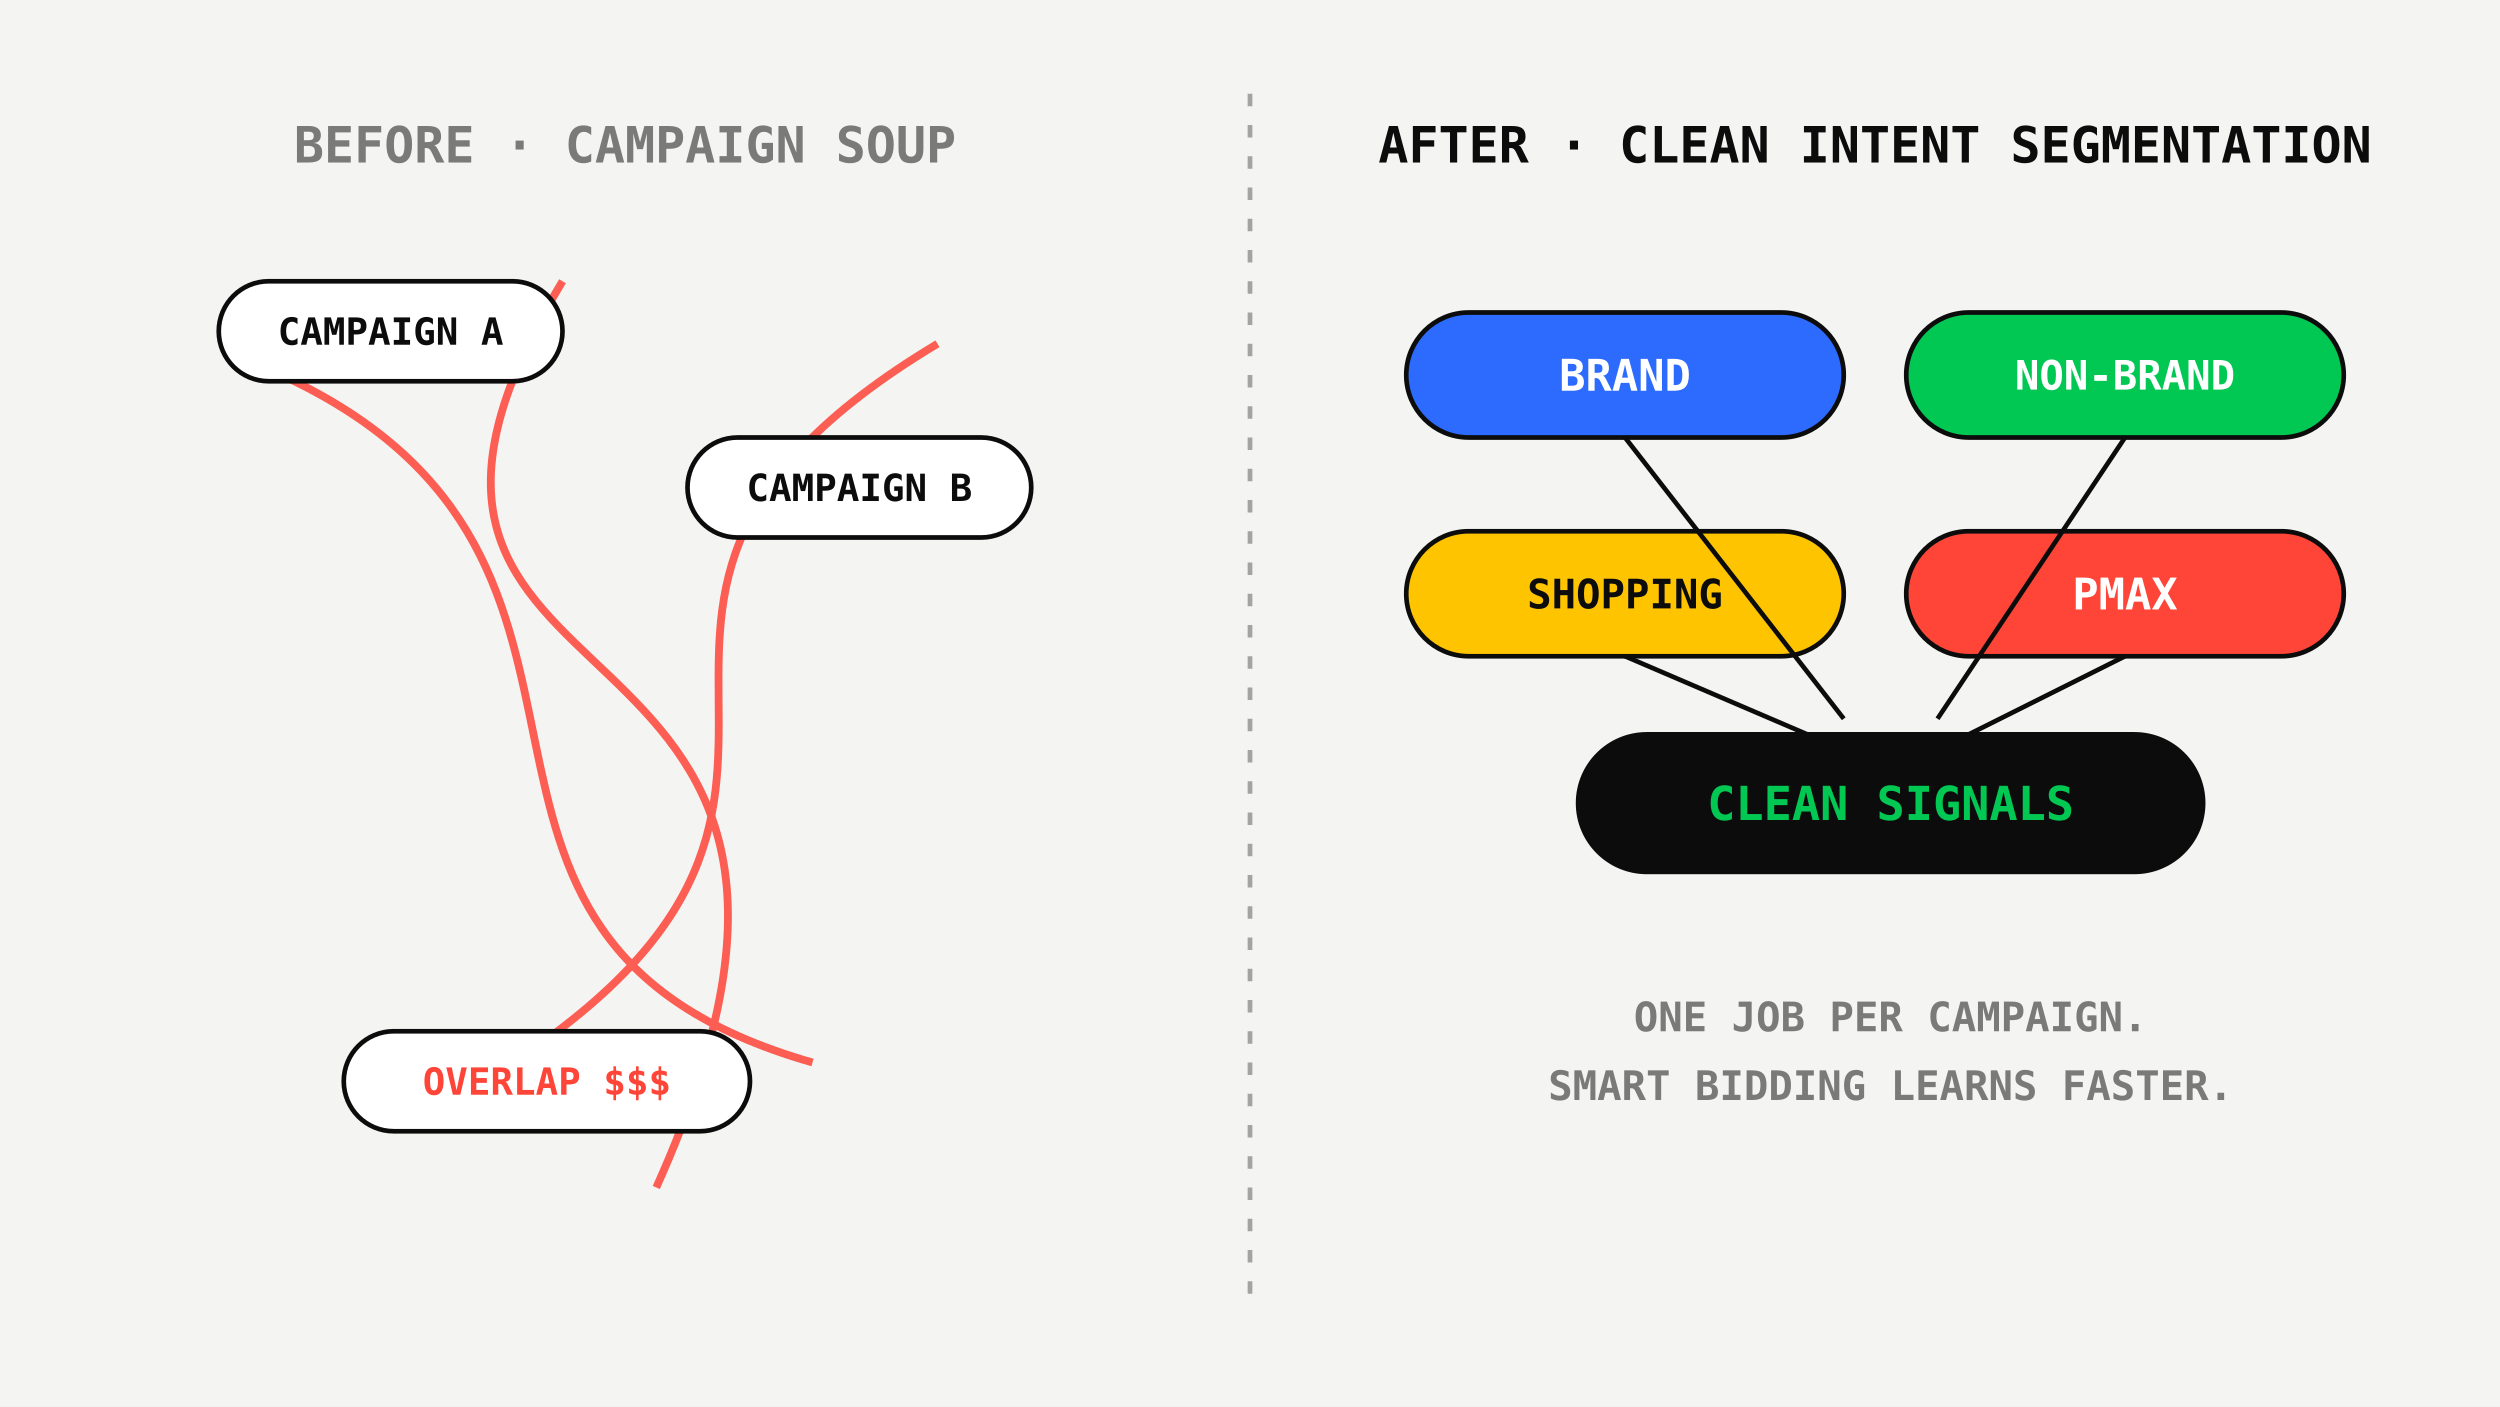
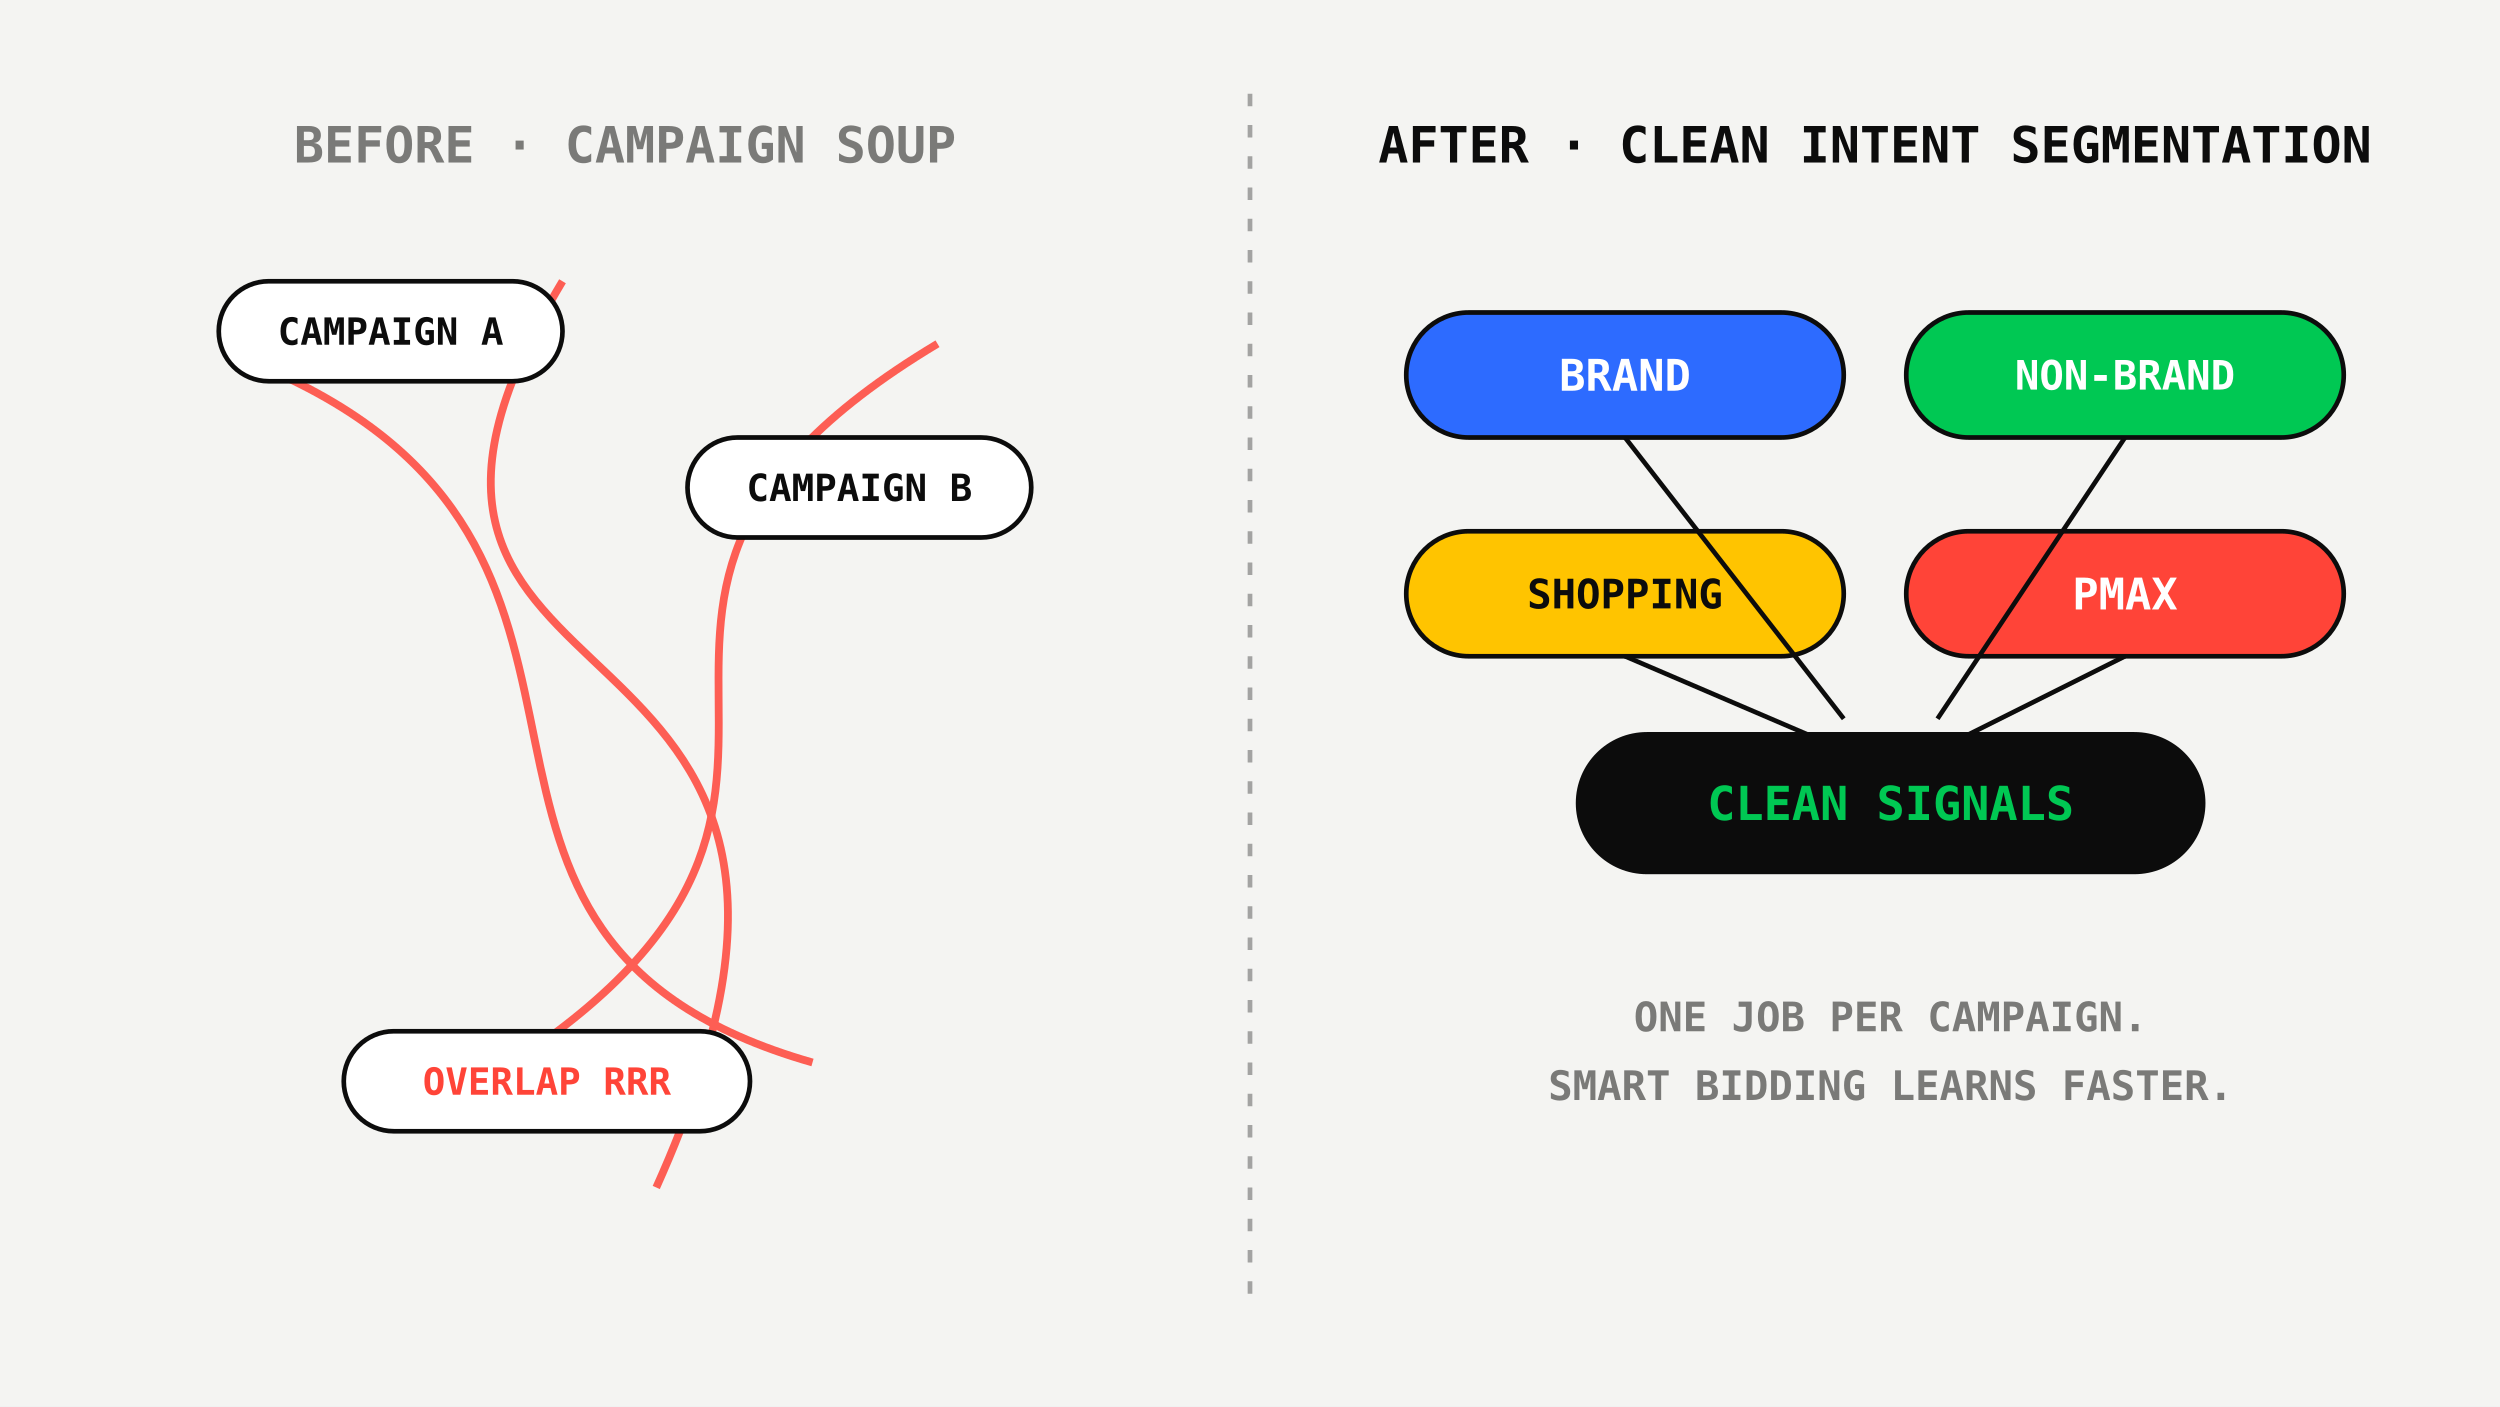
<svg xmlns="http://www.w3.org/2000/svg" viewBox="0 0 800 450" font-family="'JetBrains Mono',monospace">
  <rect width="800" height="450" fill="#F4F4F2" />
  <text x="200" y="52" text-anchor="middle" font-size="16" font-weight="700" fill="#7A7A78">BEFORE · CAMPAIGN SOUP</text>
  <text x="600" y="52" text-anchor="middle" font-size="16" font-weight="700" fill="#0C0C0C">AFTER · CLEAN INTENT SEGMENTATION</text>
  <line x1="400" y1="30" x2="400" y2="420" stroke="#0C0C0C" stroke-width="1.5" stroke-dasharray="4 6" opacity="0.35" />
  <g fill="none" stroke="#FF4438" stroke-width="2.5" opacity="0.85">
    <path d="M90,120 C220,180 120,300 260,340" />
    <path d="M300,110 C150,200 320,260 130,360" />
    <path d="M180,90 C90,240 300,180 210,380" />
  </g>
  <g>
    <rect x="70" y="90" width="110" height="32" rx="16" fill="#FFFFFF" stroke="#0C0C0C" stroke-width="1.5" />
    <text x="125.0" y="110.32" text-anchor="middle" font-size="12" font-weight="700" fill="#0C0C0C">CAMPAIGN A</text>
    <rect x="220" y="140" width="110" height="32" rx="16" fill="#FFFFFF" stroke="#0C0C0C" stroke-width="1.5" />
    <text x="275.0" y="160.32" text-anchor="middle" font-size="12" font-weight="700" fill="#0C0C0C">CAMPAIGN B</text>
    <rect x="110" y="330" width="130" height="32" rx="16" fill="#FFFFFF" stroke="#0C0C0C" stroke-width="1.5" />
-     <text x="175.0" y="350.32" text-anchor="middle" font-size="12" font-weight="700" fill="#FF4438">OVERLAP $$$</text>
+     <text x="175.0" y="350.32" text-anchor="middle" font-size="12" font-weight="700" fill="#FF4438">OVERLAP RRR</text>
  </g>
  <g>
    <rect x="450" y="100" width="140" height="40" rx="20" fill="#2D6BFF" stroke="#0C0C0C" stroke-width="1.5" />
    <text x="520.0" y="125.04" text-anchor="middle" font-size="14" font-weight="700" fill="#FFFFFF">BRAND</text>
    <rect x="610" y="100" width="140" height="40" rx="20" fill="#00C853" stroke="#0C0C0C" stroke-width="1.5" />
    <text x="680.0" y="124.68" text-anchor="middle" font-size="13" font-weight="700" fill="#FFFFFF">NON-BRAND</text>
    <rect x="450" y="170" width="140" height="40" rx="20" fill="#FFC400" stroke="#0C0C0C" stroke-width="1.5" />
    <text x="520.0" y="194.68" text-anchor="middle" font-size="13" font-weight="700" fill="#0C0C0C">SHOPPING</text>
    <rect x="610" y="170" width="140" height="40" rx="20" fill="#FF4438" stroke="#0C0C0C" stroke-width="1.5" />
    <text x="680.0" y="195.04" text-anchor="middle" font-size="14" font-weight="700" fill="#FFFFFF">PMAX</text>
  </g>
  <g stroke="#0C0C0C" stroke-width="1.5">
    <line x1="520" y1="140" x2="590" y2="230" />
    <line x1="680" y1="140" x2="620" y2="230" />
    <line x1="520" y1="210" x2="590" y2="240" />
    <line x1="680" y1="210" x2="620" y2="240" />
  </g>
  <rect x="505" y="235" width="200" height="44" rx="22" fill="#0C0C0C" stroke="#0C0C0C" stroke-width="1.5" />
  <text x="605.0" y="262.4" text-anchor="middle" font-size="15" font-weight="700" fill="#00C853">CLEAN SIGNALS</text>
  <text x="605" y="330" text-anchor="middle" font-size="13" font-weight="700" fill="#7A7A78">ONE JOB PER CAMPAIGN.</text>
  <text x="605" y="352" text-anchor="middle" font-size="13" font-weight="700" fill="#7A7A78">SMART BIDDING LEARNS FASTER.</text>
</svg>
